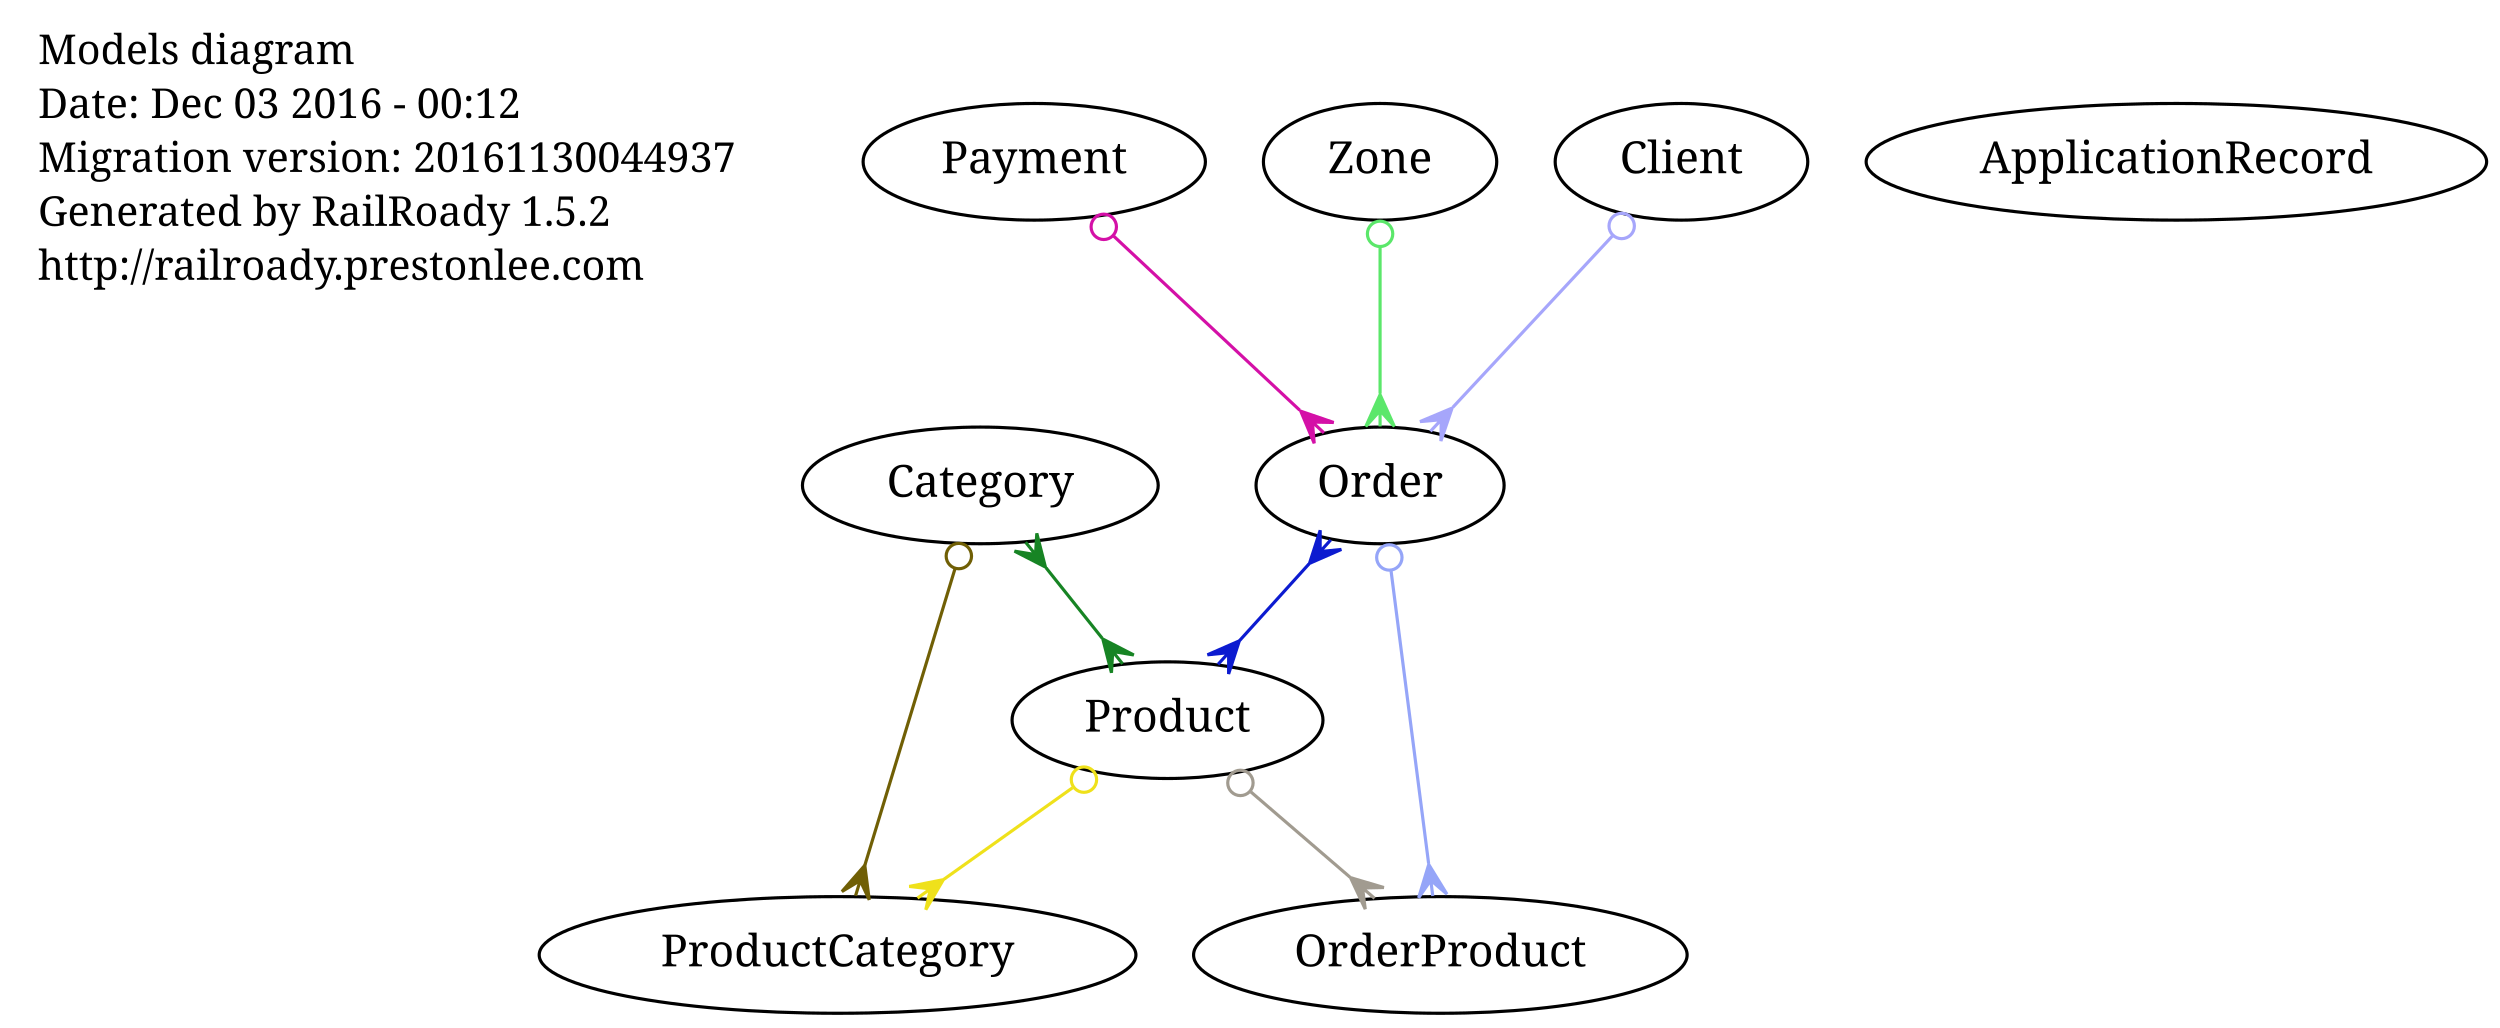
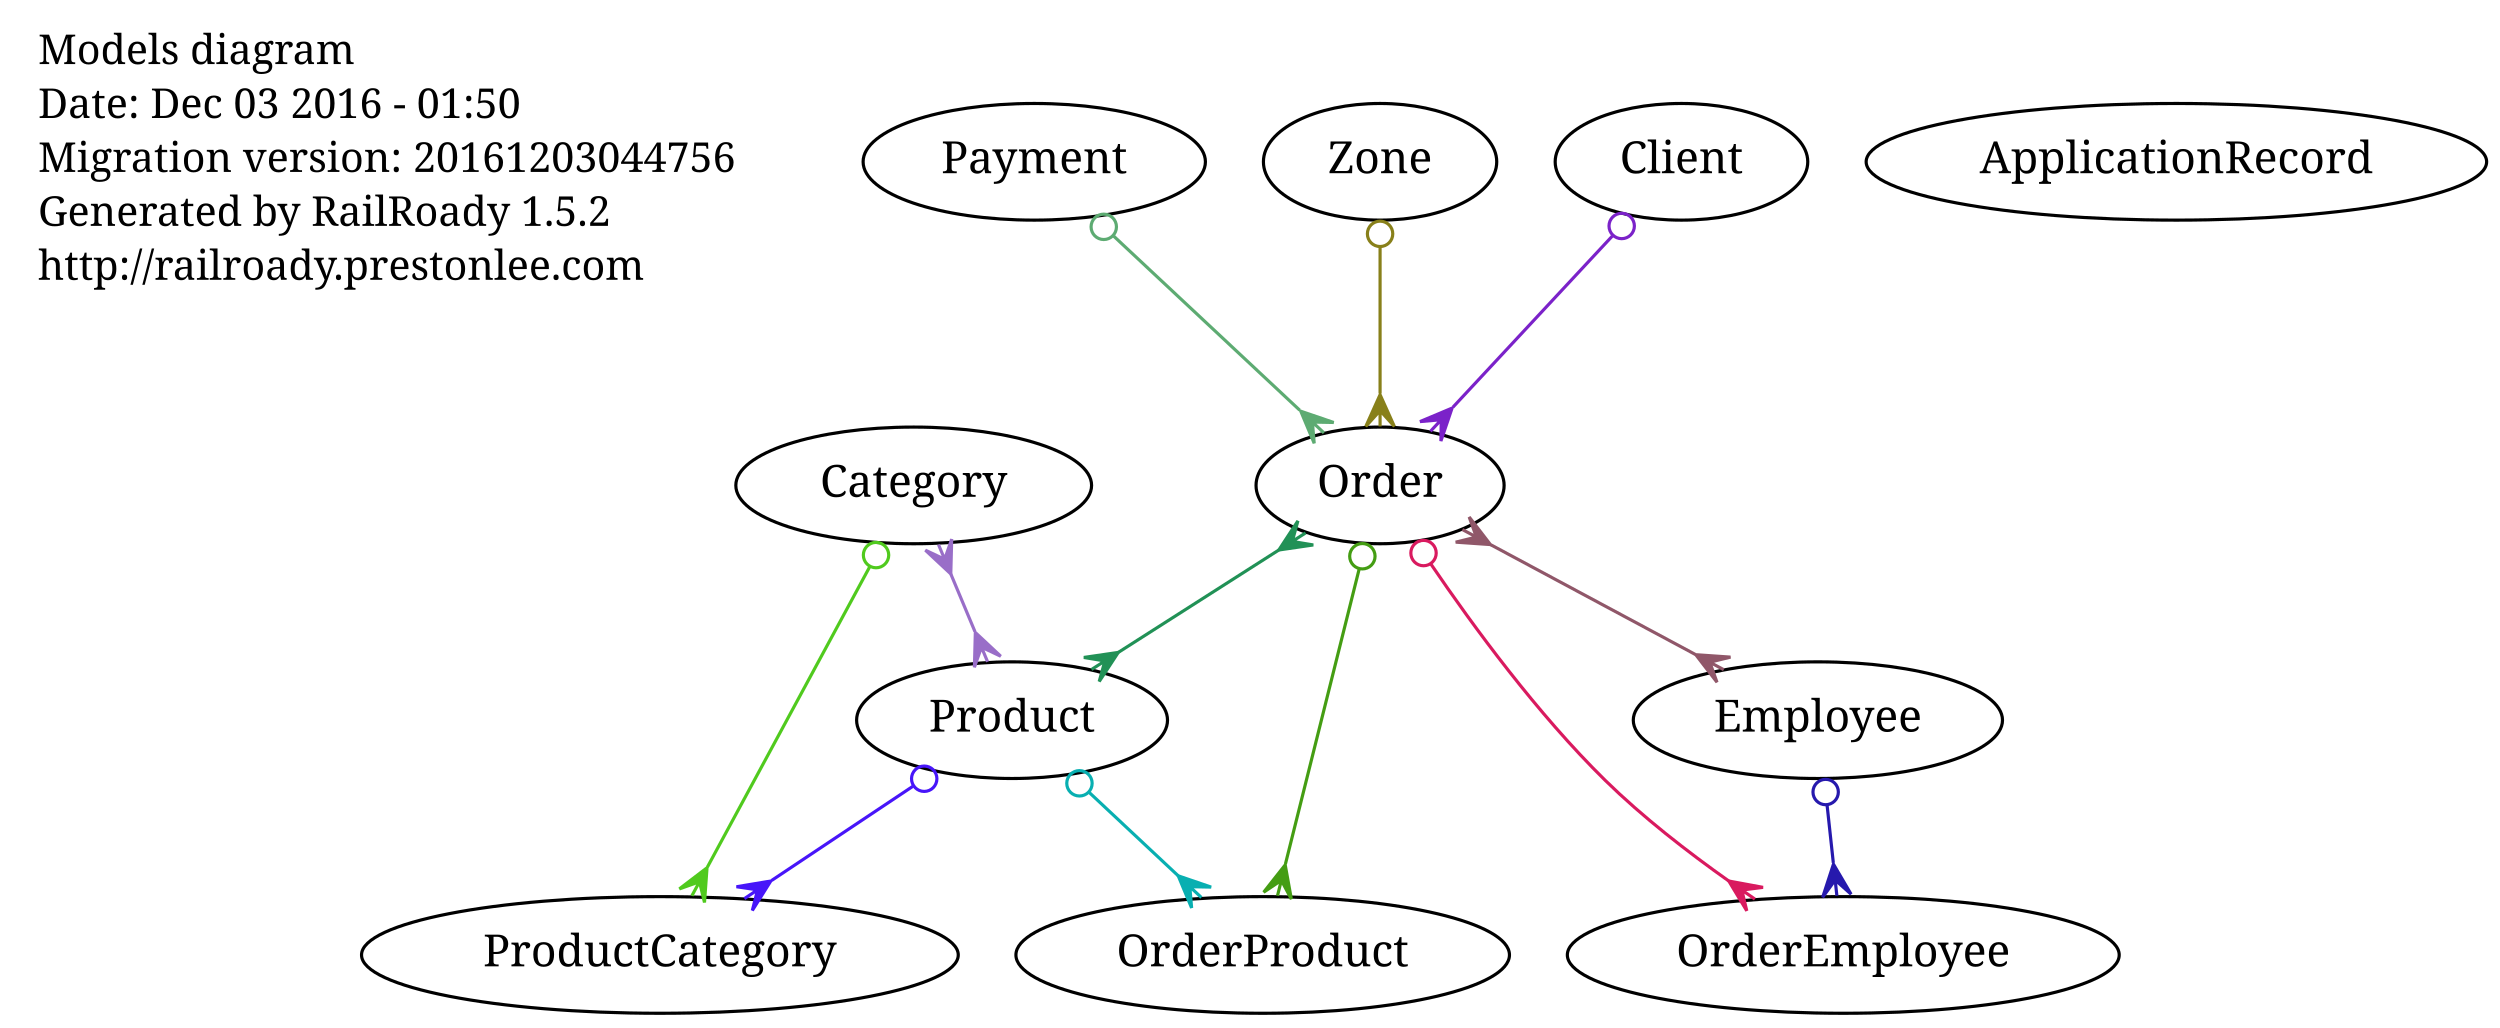
<svg xmlns="http://www.w3.org/2000/svg" width="788pt" height="324pt" viewBox="0.00 0.00 788.00 324.00">
  <g id="graph1" class="graph" transform="scale(1 1) rotate(0) translate(4 320)">
    <polygon fill="none" stroke="none" points="-4,5 -4,-320 785,-320 785,5 -4,5" />
    <g id="node1" class="node">
      <text text-anchor="start" x="8" y="-299.8" font-family="Times Roman,serif" font-size="13.00">Models diagram</text>
-       <text text-anchor="start" x="8" y="-282.8" font-family="Times Roman,serif" font-size="13.00">Date: Dec 03 2016 - 00:12</text>
-       <text text-anchor="start" x="8" y="-265.8" font-family="Times Roman,serif" font-size="13.00">Migration version: 20161130044937</text>
+       <text text-anchor="start" x="8" y="-282.8" font-family="Times Roman,serif" font-size="13.00">Date: Dec 03 2016 - 01:50</text>
+       <text text-anchor="start" x="8" y="-265.8" font-family="Times Roman,serif" font-size="13.00">Migration version: 20161203044756</text>
      <text text-anchor="start" x="8" y="-248.8" font-family="Times Roman,serif" font-size="13.00">Generated by RailRoady 1.5.2</text>
      <text text-anchor="start" x="8" y="-231.8" font-family="Times Roman,serif" font-size="13.00">http://railroady.prestonlee.com</text>
    </g>
    <g id="node2" class="node">
-       <ellipse fill="none" stroke="black" cx="305" cy="-167" rx="56.068" ry="18.385" />
-       <text text-anchor="middle" x="305" y="-163.4" font-family="Times Roman,serif" font-size="14.00">Category</text>
+       <ellipse fill="none" stroke="black" cx="284" cy="-167" rx="56.068" ry="18.385" />
+       <text text-anchor="middle" x="284" y="-163.4" font-family="Times Roman,serif" font-size="14.00">Category</text>
    </g>
    <g id="node8" class="node">
-       <ellipse fill="none" stroke="black" cx="364" cy="-93" rx="48.998" ry="18.385" />
-       <text text-anchor="middle" x="364" y="-89.4" font-family="Times Roman,serif" font-size="14.00">Product</text>
+       <ellipse fill="none" stroke="black" cx="315" cy="-93" rx="48.998" ry="18.385" />
+       <text text-anchor="middle" x="315" y="-89.4" font-family="Times Roman,serif" font-size="14.00">Product</text>
    </g>
    <g id="edge4" class="edge">
-       <path fill="none" stroke="#178424" d="M325.709,-141.027C331.447,-133.829 337.674,-126.018 343.407,-118.829" />
-       <polygon fill="#178424" stroke="#178424" points="325.516,-141.268 315.764,-146.281 322.399,-145.177 319.282,-149.087 319.282,-149.087 319.282,-149.087 322.399,-145.177 322.801,-151.892 325.516,-141.268 325.516,-141.268" />
-       <polygon fill="#178424" stroke="#178424" points="343.615,-118.567 353.368,-113.554 346.732,-114.658 349.849,-110.748 349.849,-110.748 349.849,-110.748 346.732,-114.658 346.331,-107.943 343.615,-118.567 343.615,-118.567" />
+       <path fill="none" stroke="#996ec8" d="M295.696,-139.081C298.179,-133.152 300.802,-126.893 303.286,-120.963" />
+       <polygon fill="#996ec8" stroke="#996ec8" points="295.687,-139.103 287.672,-146.588 293.755,-143.715 291.823,-148.327 291.823,-148.327 291.823,-148.327 293.755,-143.715 295.973,-150.065 295.687,-139.103 295.687,-139.103" />
+       <polygon fill="#996ec8" stroke="#996ec8" points="303.423,-120.634 311.438,-113.15 305.355,-116.023 307.287,-111.411 307.287,-111.411 307.287,-111.411 305.355,-116.023 303.137,-109.672 303.423,-120.634 303.423,-120.634" />
    </g>
    <g id="node9" class="node">
-       <ellipse fill="none" stroke="black" cx="260" cy="-19" rx="94.045" ry="18.385" />
-       <text text-anchor="middle" x="260" y="-15.4" font-family="Times Roman,serif" font-size="14.00">ProductCategory</text>
+       <ellipse fill="none" stroke="black" cx="204" cy="-19" rx="94.045" ry="18.385" />
+       <text text-anchor="middle" x="204" y="-15.4" font-family="Times Roman,serif" font-size="14.00">ProductCategory</text>
    </g>
    <g id="edge2" class="edge">
-       <path fill="none" stroke="#705f05" d="M297.006,-140.707C289.023,-114.453 276.794,-74.233 268.603,-47.295" />
-       <ellipse fill="none" stroke="#705f05" cx="298.228" cy="-144.728" rx="4" ry="4" />
-       <polygon fill="#705f05" stroke="#705f05" points="268.588,-47.245 269.984,-36.368 267.134,-42.461 265.679,-37.678 265.679,-37.678 265.679,-37.678 267.134,-42.461 261.374,-38.987 268.588,-47.245 268.588,-47.245" />
+       <path fill="none" stroke="#50ca1e" d="M270.196,-141.463C255.906,-115.027 233.655,-73.863 218.955,-46.667" />
+       <ellipse fill="none" stroke="#50ca1e" cx="272.128" cy="-145.036" rx="4" ry="4" />
+       <polygon fill="#50ca1e" stroke="#50ca1e" points="218.851,-46.475 218.055,-35.538 216.474,-42.076 214.096,-37.678 214.096,-37.678 214.096,-37.678 216.474,-42.076 210.137,-39.817 218.851,-46.475 218.851,-46.475" />
    </g>
    <g id="node3" class="node">
      <ellipse fill="none" stroke="black" cx="431" cy="-167" rx="39.097" ry="18.385" />
      <text text-anchor="middle" x="431" y="-163.4" font-family="Times Roman,serif" font-size="14.00">Order</text>
    </g>
    <g id="node7" class="node">
-       <ellipse fill="none" stroke="black" cx="450" cy="-19" rx="77.782" ry="18.385" />
-       <text text-anchor="middle" x="450" y="-15.4" font-family="Times Roman,serif" font-size="14.00">OrderProduct</text>
+       <ellipse fill="none" stroke="black" cx="394" cy="-19" rx="77.782" ry="18.385" />
+       <text text-anchor="middle" x="394" y="-15.4" font-family="Times Roman,serif" font-size="14.00">OrderProduct</text>
    </g>
    <g id="edge6" class="edge">
-       <path fill="none" stroke="#95a5f8" d="M434.466,-140.006C437.815,-113.917 442.872,-74.527 446.298,-47.834" />
-       <ellipse fill="none" stroke="#95a5f8" cx="433.916" cy="-144.288" rx="4" ry="4" />
-       <polygon fill="#95a5f8" stroke="#95a5f8" points="446.34,-47.511 452.077,-38.165 446.976,-42.551 447.613,-37.592 447.613,-37.592 447.613,-37.592 446.976,-42.551 443.15,-37.019 446.34,-47.511 446.34,-47.511" />
+       <path fill="none" stroke="#449d13" d="M424.427,-140.707C417.892,-114.568 407.897,-74.587 401.163,-47.651" />
+       <ellipse fill="none" stroke="#449d13" cx="425.419" cy="-144.674" rx="4" ry="4" />
+       <polygon fill="#449d13" stroke="#449d13" points="401.095,-47.379 403.035,-36.586 399.882,-42.528 398.669,-37.678 398.669,-37.678 398.669,-37.678 399.882,-42.528 394.304,-38.769 401.095,-47.379 401.095,-47.379" />
    </g>
    <g id="edge8" class="edge">
-       <path fill="none" stroke="#0c1bd0" d="M408.589,-142.247C401.543,-134.465 393.758,-125.868 386.693,-118.064" />
-       <polygon fill="#0c1bd0" stroke="#0c1bd0" points="408.749,-142.424 412.125,-152.857 412.105,-146.13 415.46,-149.837 415.46,-149.837 415.46,-149.837 412.105,-146.13 418.796,-146.817 408.749,-142.424 408.749,-142.424" />
-       <polygon fill="#0c1bd0" stroke="#0c1bd0" points="386.632,-117.997 383.256,-107.564 383.276,-114.29 379.921,-110.584 379.921,-110.584 379.921,-110.584 383.276,-114.29 376.585,-113.604 386.632,-117.997 386.632,-117.997" />
+       <path fill="none" stroke="#219156" d="M399.066,-146.628C383.365,-136.612 364.447,-124.544 348.536,-114.394" />
+       <polygon fill="#219156" stroke="#219156" points="399.095,-146.647 405.105,-155.819 403.31,-149.336 407.526,-152.025 407.526,-152.025 407.526,-152.025 403.31,-149.336 409.946,-148.231 399.095,-146.647 399.095,-146.647" />
+       <polygon fill="#219156" stroke="#219156" points="348.476,-114.355 342.465,-105.183 344.261,-111.666 340.045,-108.977 340.045,-108.977 340.045,-108.977 344.261,-111.666 337.625,-112.771 348.476,-114.355 348.476,-114.355" />
+     </g>
+     <g id="node11" class="node">
+       <ellipse fill="none" stroke="black" cx="577" cy="-19" rx="86.974" ry="18.385" />
+       <text text-anchor="middle" x="577" y="-15.4" font-family="Times Roman,serif" font-size="14.00">OrderEmployee</text>
+     </g>
+     <g id="edge10" class="edge">
+       <path fill="none" stroke="#d91a5f" d="M447.073,-142.131C460.449,-122.453 480.69,-94.903 502,-74 513.725,-62.499 527.974,-51.454 540.889,-42.319" />
+       <ellipse fill="none" stroke="#d91a5f" cx="444.694" cy="-145.676" rx="4" ry="4" />
+       <polygon fill="#d91a5f" stroke="#d91a5f" points="540.921,-42.297 551.704,-40.306 545.032,-39.451 549.143,-36.606 549.143,-36.606 549.143,-36.606 545.032,-39.451 546.583,-32.906 540.921,-42.297 540.921,-42.297" />
+     </g>
+     <g id="node12" class="node">
+       <ellipse fill="none" stroke="black" cx="569" cy="-93" rx="58.188" ry="18.385" />
+       <text text-anchor="middle" x="569" y="-89.4" font-family="Times Roman,serif" font-size="14.00">Employee</text>
+     </g>
+     <g id="edge12" class="edge">
+       <path fill="none" stroke="#905769" d="M465.913,-148.278C485.565,-137.74 510.144,-124.56 530.372,-113.713" />
+       <polygon fill="#905769" stroke="#905769" points="465.77,-148.355 454.83,-149.115 461.363,-150.718 456.957,-153.081 456.957,-153.081 456.957,-153.081 461.363,-150.718 459.083,-157.047 465.77,-148.355 465.77,-148.355" />
+       <polygon fill="#905769" stroke="#905769" points="530.514,-113.638 541.453,-112.878 534.92,-111.275 539.327,-108.912 539.327,-108.912 539.327,-108.912 534.92,-111.275 537.2,-104.946 530.514,-113.638 530.514,-113.638" />
    </g>
    <g id="node4" class="node">
      <ellipse fill="none" stroke="black" cx="322" cy="-269" rx="53.948" ry="18.385" />
      <text text-anchor="middle" x="322" y="-265.4" font-family="Times Roman,serif" font-size="14.00">Payment</text>
    </g>
-     <g id="edge10" class="edge">
-       <path fill="none" stroke="#d410a7" d="M347.005,-245.6C364.578,-229.156 388.005,-207.234 405.653,-190.719" />
-       <ellipse fill="none" stroke="#d410a7" cx="343.907" cy="-248.5" rx="4" ry="4" />
-       <polygon fill="#d410a7" stroke="#d410a7" points="406.011,-190.384 416.388,-186.837 409.662,-186.967 413.313,-183.551 413.313,-183.551 413.313,-183.551 409.662,-186.967 410.238,-180.265 406.011,-190.384 406.011,-190.384" />
+     <g id="edge14" class="edge">
+       <path fill="none" stroke="#5dab72" d="M347.005,-245.6C364.578,-229.156 388.005,-207.234 405.653,-190.719" />
+       <ellipse fill="none" stroke="#5dab72" cx="343.907" cy="-248.5" rx="4" ry="4" />
+       <polygon fill="#5dab72" stroke="#5dab72" points="406.011,-190.384 416.388,-186.837 409.662,-186.967 413.313,-183.551 413.313,-183.551 413.313,-183.551 409.662,-186.967 410.238,-180.265 406.011,-190.384 406.011,-190.384" />
    </g>
    <g id="node5" class="node">
      <ellipse fill="none" stroke="black" cx="431" cy="-269" rx="36.77" ry="18.385" />
      <text text-anchor="middle" x="431" y="-265.4" font-family="Times Roman,serif" font-size="14.00">Zone</text>
    </g>
-     <g id="edge12" class="edge">
-       <path fill="none" stroke="#5be76a" d="M431,-242.015C431,-227.835 431,-210.445 431,-195.98" />
-       <ellipse fill="none" stroke="#5be76a" cx="431" cy="-246.292" rx="4" ry="4" />
-       <polygon fill="#5be76a" stroke="#5be76a" points="431,-195.59 435.5,-185.59 431,-190.59 431,-185.59 431,-185.59 431,-185.59 431,-190.59 426.5,-185.59 431,-195.59 431,-195.59" />
+     <g id="edge16" class="edge">
+       <path fill="none" stroke="#88801a" d="M431,-242.015C431,-227.835 431,-210.445 431,-195.98" />
+       <ellipse fill="none" stroke="#88801a" cx="431" cy="-246.292" rx="4" ry="4" />
+       <polygon fill="#88801a" stroke="#88801a" points="431,-195.59 435.5,-185.59 431,-190.59 431,-185.59 431,-185.59 431,-185.59 431,-190.59 426.5,-185.59 431,-195.59 431,-195.59" />
    </g>
    <g id="node6" class="node">
      <ellipse fill="none" stroke="black" cx="682" cy="-269" rx="97.789" ry="18.385" />
      <text text-anchor="middle" x="682" y="-265.4" font-family="Times Roman,serif" font-size="14.00">ApplicationRecord</text>
    </g>
-     <g id="edge16" class="edge">
-       <path fill="none" stroke="#a19b90" d="M390.261,-70.403C400.141,-61.902 411.417,-52.199 421.492,-43.53" />
-       <ellipse fill="none" stroke="#a19b90" cx="386.978" cy="-73.228" rx="4" ry="4" />
-       <polygon fill="#a19b90" stroke="#a19b90" points="421.684,-43.365 432.199,-40.254 425.474,-40.104 429.264,-36.843 429.264,-36.843 429.264,-36.843 425.474,-40.104 426.329,-33.431 421.684,-43.365 421.684,-43.365" />
+     <g id="edge20" class="edge">
+       <path fill="none" stroke="#08afb1" d="M339.394,-70.15C348.257,-61.848 358.314,-52.427 367.361,-43.953" />
+       <ellipse fill="none" stroke="#08afb1" cx="336.242" cy="-73.102" rx="4" ry="4" />
+       <polygon fill="#08afb1" stroke="#08afb1" points="367.376,-43.939 377.751,-40.387 371.025,-40.521 374.674,-37.102 374.674,-37.102 374.674,-37.102 371.025,-40.521 371.598,-33.818 367.376,-43.939 367.376,-43.939" />
    </g>
-     <g id="edge14" class="edge">
-       <path fill="none" stroke="#efe11b" d="M334.062,-71.698C321.372,-62.668 306.529,-52.108 293.478,-42.821" />
-       <ellipse fill="none" stroke="#efe11b" cx="337.66" cy="-74.258" rx="4" ry="4" />
-       <polygon fill="#efe11b" stroke="#efe11b" points="293.348,-42.729 287.809,-33.264 289.274,-39.83 285.2,-36.931 285.2,-36.931 285.2,-36.931 289.274,-39.83 282.591,-40.598 293.348,-42.729 293.348,-42.729" />
+     <g id="edge18" class="edge">
+       <path fill="none" stroke="#4715f9" d="M283.717,-72.145C269.861,-62.907 253.499,-51.999 239.216,-42.477" />
+       <ellipse fill="none" stroke="#4715f9" cx="287.312" cy="-74.542" rx="4" ry="4" />
+       <polygon fill="#4715f9" stroke="#4715f9" points="238.953,-42.302 233.129,-33.011 234.793,-39.529 230.632,-36.755 230.632,-36.755 230.632,-36.755 234.793,-39.529 228.136,-40.499 238.953,-42.302 238.953,-42.302" />
    </g>
    <g id="node10" class="node">
      <ellipse fill="none" stroke="black" cx="526" cy="-269" rx="39.807" ry="18.385" />
      <text text-anchor="middle" x="526" y="-265.4" font-family="Times Roman,serif" font-size="14.00">Client</text>
    </g>
-     <g id="edge18" class="edge">
-       <path fill="none" stroke="#a6a6fb" d="M504.23,-245.626C489.199,-229.488 469.245,-208.063 453.963,-191.655" />
-       <ellipse fill="none" stroke="#a6a6fb" cx="507.158" cy="-248.77" rx="4" ry="4" />
-       <polygon fill="#a6a6fb" stroke="#a6a6fb" points="453.693,-191.365 450.17,-180.98 450.285,-187.706 446.877,-184.047 446.877,-184.047 446.877,-184.047 450.285,-187.706 443.584,-187.114 453.693,-191.365 453.693,-191.365" />
+     <g id="edge22" class="edge">
+       <path fill="none" stroke="#7b22c9" d="M504.23,-245.626C489.199,-229.488 469.245,-208.063 453.963,-191.655" />
+       <ellipse fill="none" stroke="#7b22c9" cx="507.158" cy="-248.77" rx="4" ry="4" />
+       <polygon fill="#7b22c9" stroke="#7b22c9" points="453.693,-191.365 450.17,-180.98 450.285,-187.706 446.877,-184.047 446.877,-184.047 446.877,-184.047 450.285,-187.706 443.584,-187.114 453.693,-191.365 453.693,-191.365" />
+     </g>
+     <g id="edge24" class="edge">
+       <path fill="none" stroke="#2619ad" d="M571.886,-66.309C572.527,-60.377 573.21,-54.061 573.861,-48.04" />
+       <ellipse fill="none" stroke="#2619ad" cx="571.449" cy="-70.35" rx="4" ry="4" />
+       <polygon fill="#2619ad" stroke="#2619ad" points="573.907,-47.609 579.456,-38.151 574.444,-42.638 574.982,-37.667 574.982,-37.667 574.982,-37.667 574.444,-42.638 570.508,-37.184 573.907,-47.609 573.907,-47.609" />
    </g>
  </g>
</svg>
